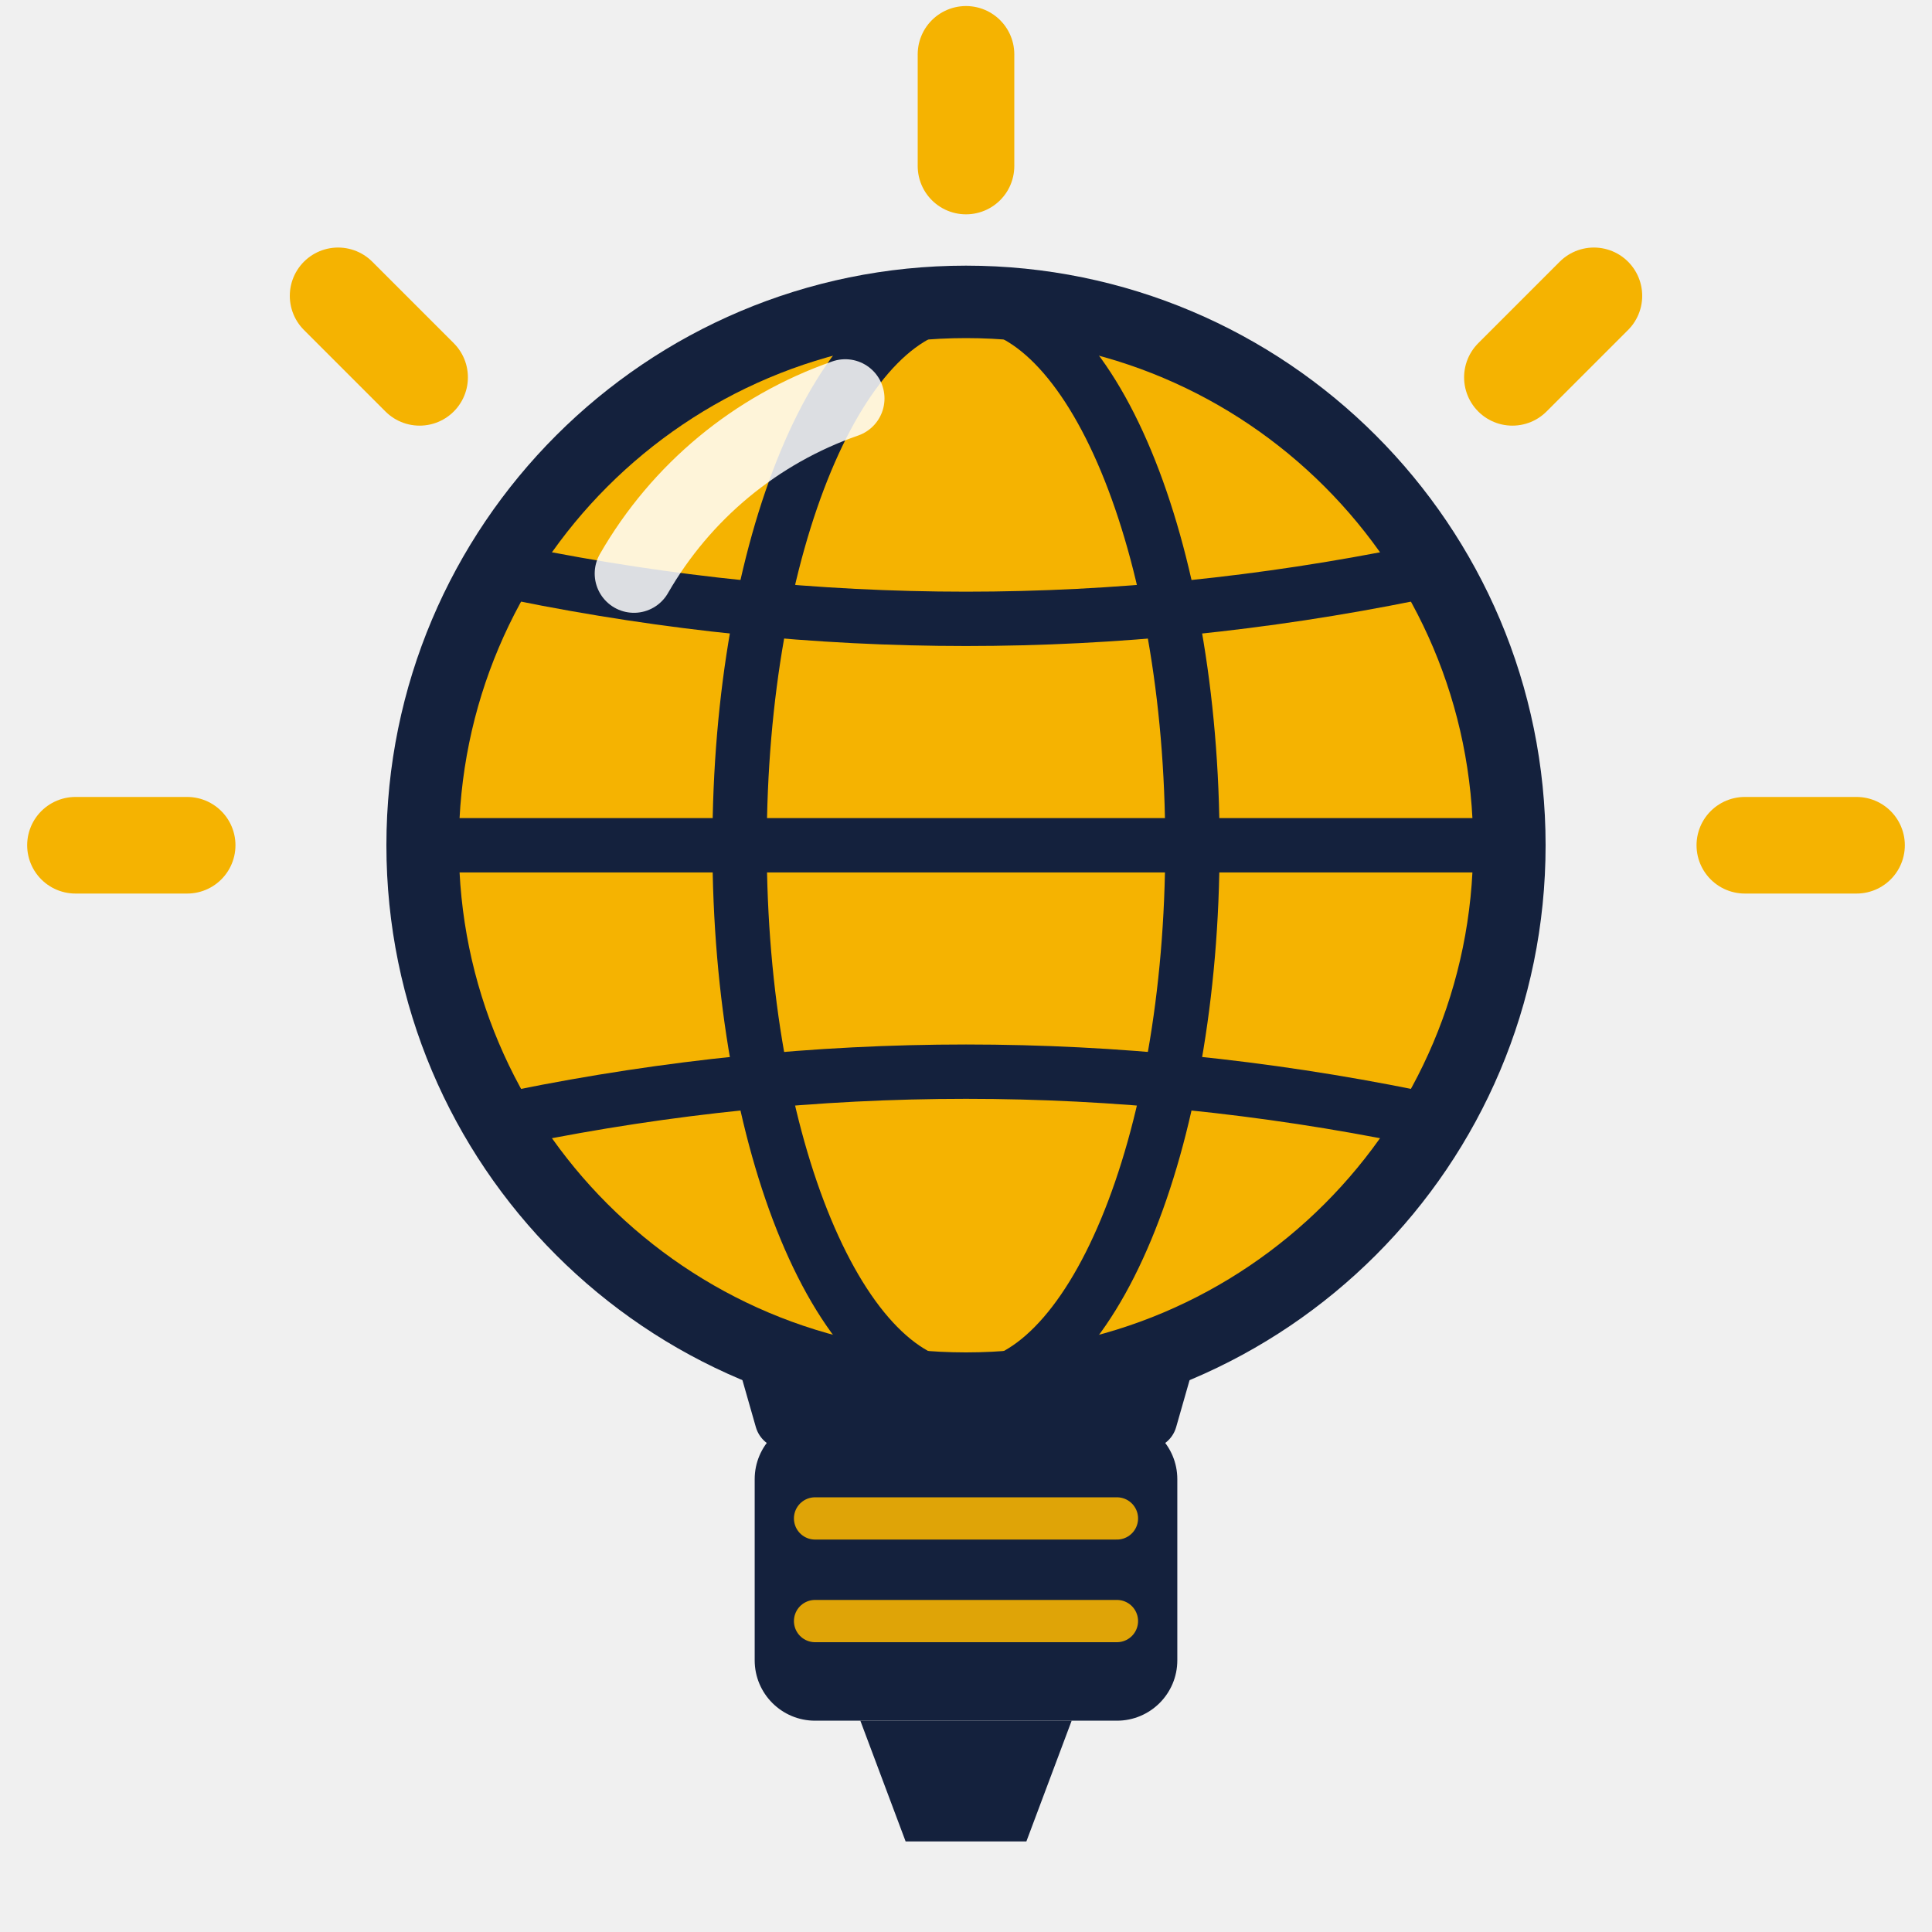
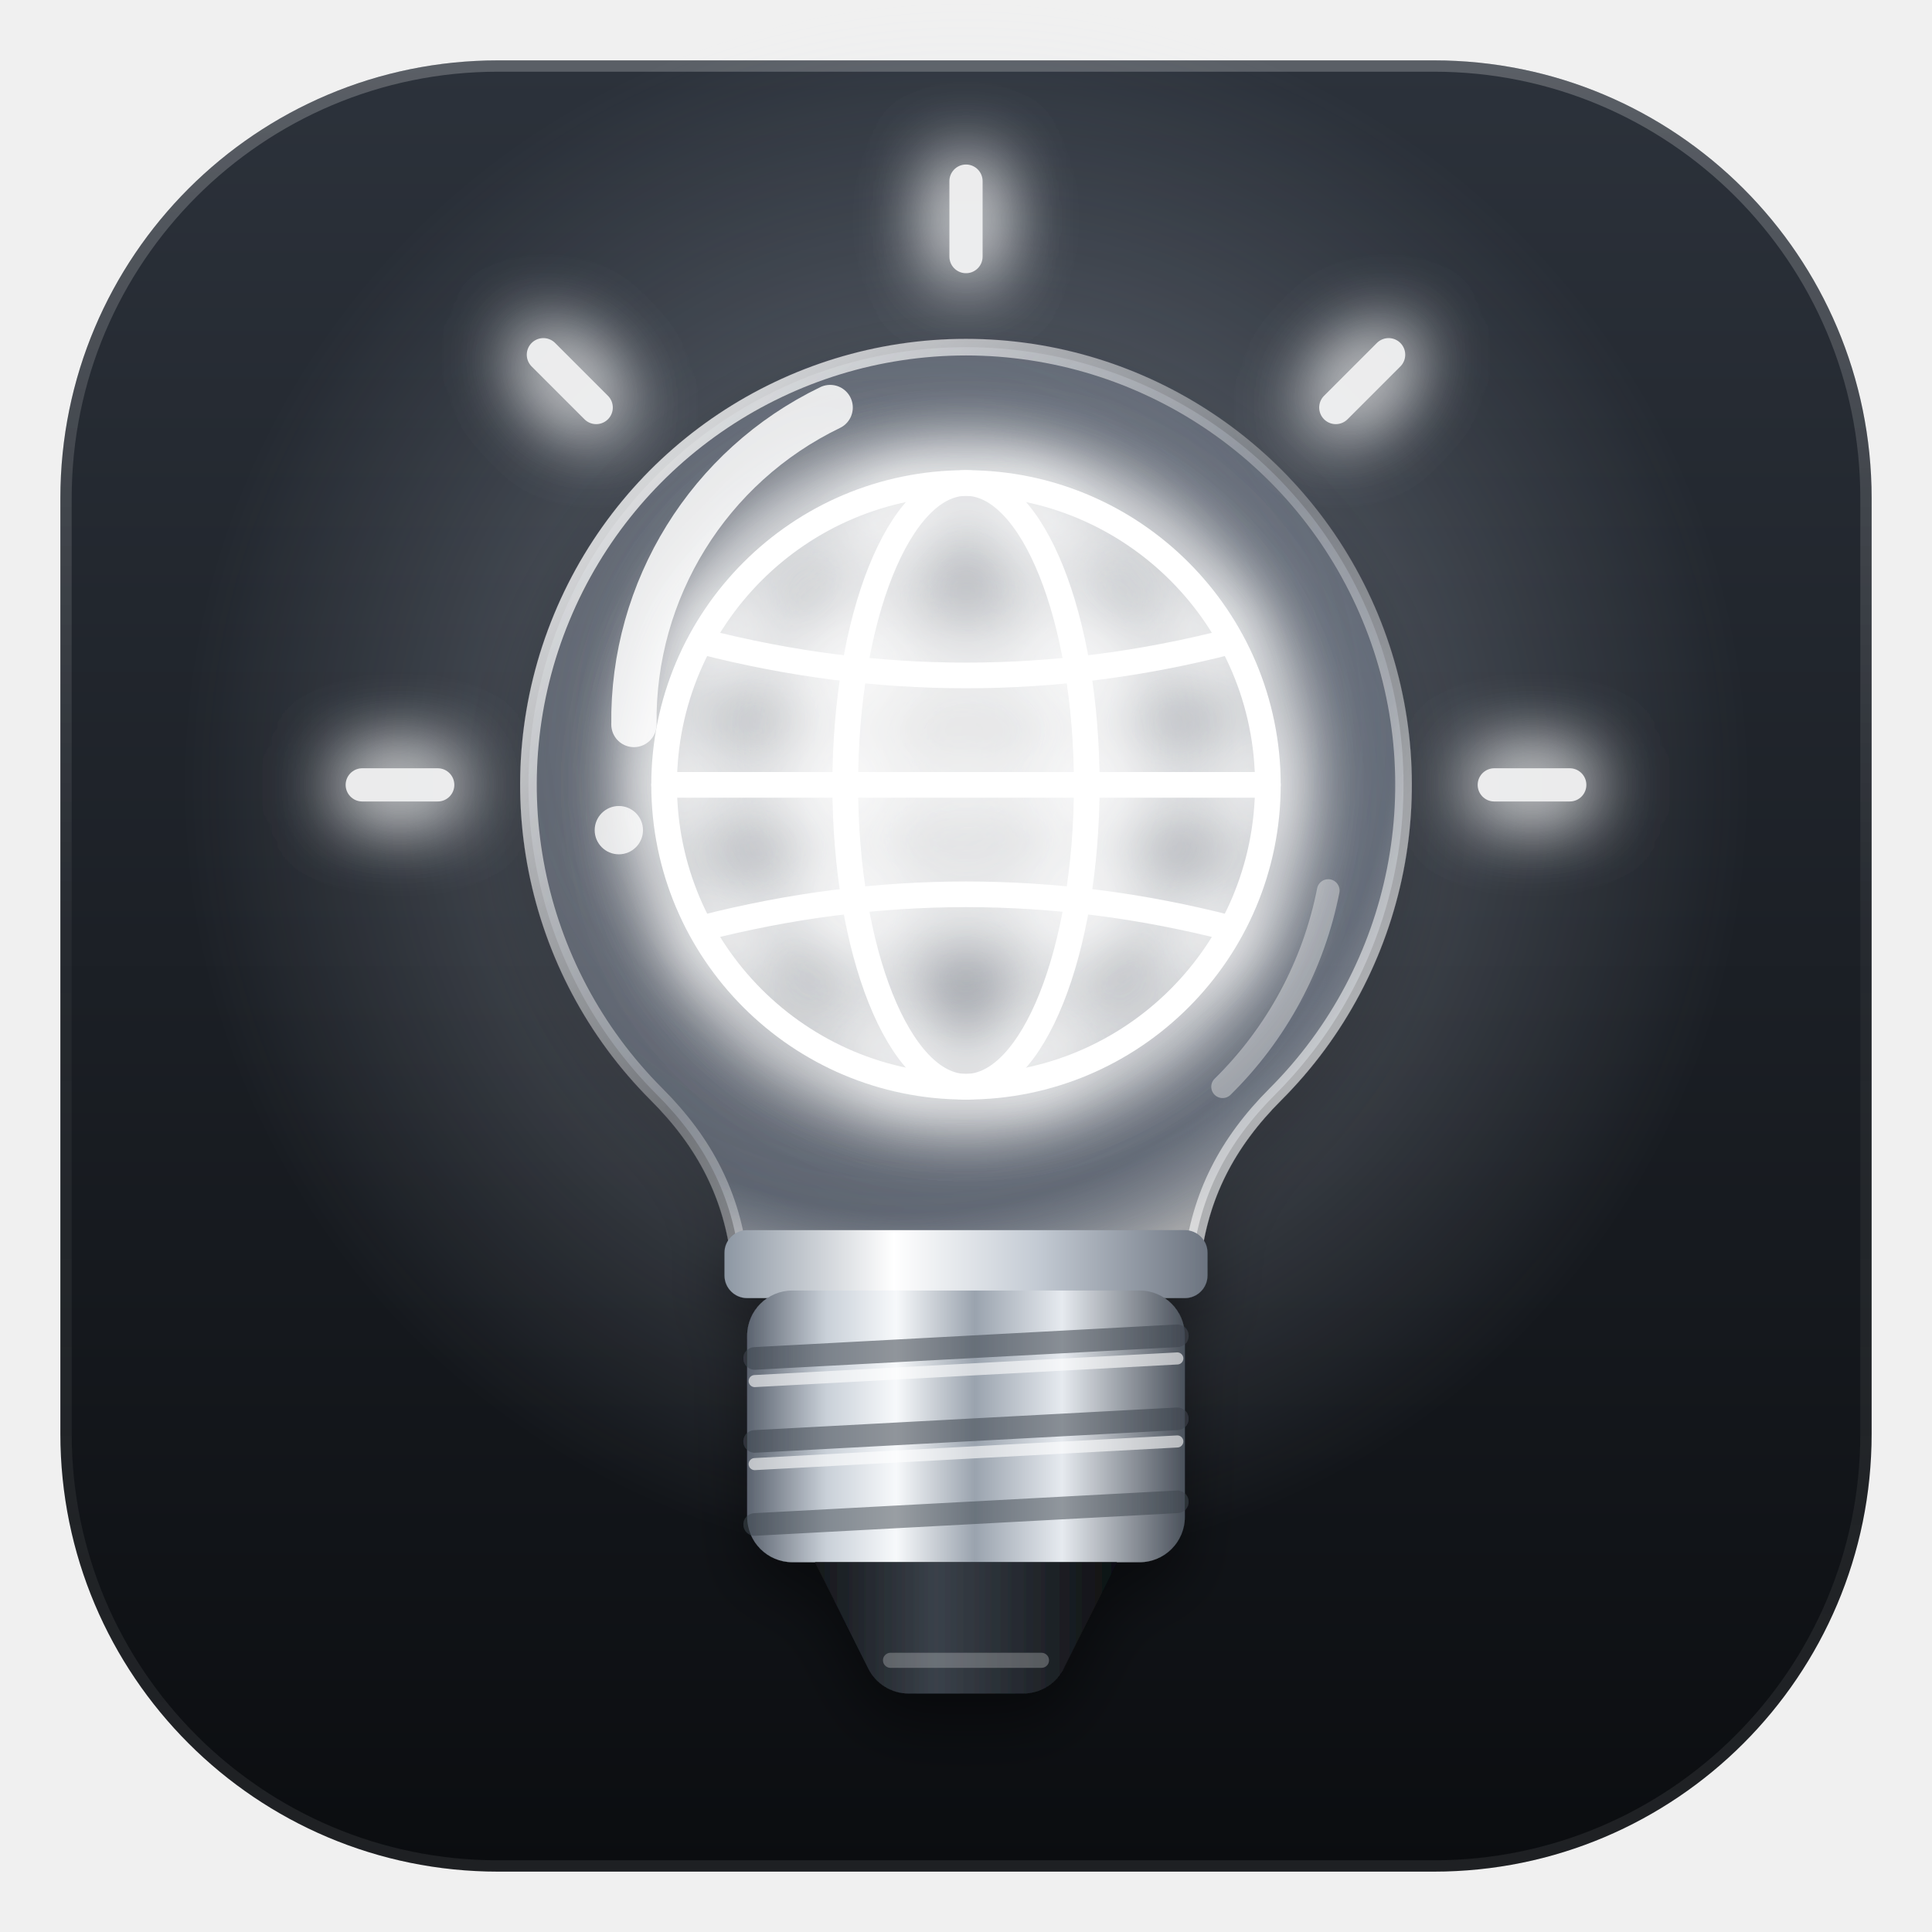
- <svg xmlns="http://www.w3.org/2000/svg" viewBox="0 0 64 64">
-   <g stroke="#f5b301" stroke-width="3.2" stroke-linecap="round">
-     <line x1="32" y1="1.8" x2="32" y2="5.5" />
-     <line x1="11.2" y1="9.8" x2="13.9" y2="12.5" />
-     <line x1="52.8" y1="9.8" x2="50.1" y2="12.5" />
-     <line x1="2.5" y1="28" x2="6.2" y2="28" />
-     <line x1="61.5" y1="28" x2="57.8" y2="28" />
+ <svg xmlns="http://www.w3.org/2000/svg" viewBox="0 0 256 256">
+   <defs>
+     <linearGradient id="badge" x1="0" y1="0" x2="0" y2="1">
+       <stop offset="0" stop-color="#2c323b" />
+       <stop offset="1" stop-color="#0b0d10" />
+     </linearGradient>
+     <linearGradient id="badgeEdge" x1="0" y1="0" x2="0" y2="1">
+       <stop offset="0" stop-color="#ffffff" stop-opacity=".22" />
+       <stop offset=".5" stop-color="#ffffff" stop-opacity=".04" />
+       <stop offset="1" stop-color="#ffffff" stop-opacity=".08" />
+     </linearGradient>
+     <radialGradient id="halo" cx="128" cy="104" r="104" gradientUnits="userSpaceOnUse">
+       <stop offset="0" stop-color="#ffffff" stop-opacity=".62" />
+       <stop offset=".45" stop-color="#e6efff" stop-opacity=".22" />
+       <stop offset="1" stop-color="#e6efff" stop-opacity="0" />
+     </radialGradient>
+     <radialGradient id="glass" cx="120" cy="96" r="76" gradientUnits="userSpaceOnUse">
+       <stop offset="0" stop-color="#ffffff" stop-opacity=".34" />
+       <stop offset=".55" stop-color="#dfeaff" stop-opacity=".16" />
+       <stop offset=".85" stop-color="#cddcf5" stop-opacity=".22" />
+       <stop offset="1" stop-color="#ffffff" stop-opacity=".5" />
+     </radialGradient>
+     <linearGradient id="rim" x1="0" y1="0" x2="1" y2="1">
+       <stop offset="0" stop-color="#ffffff" stop-opacity=".95" />
+       <stop offset=".5" stop-color="#ffffff" stop-opacity=".25" />
+       <stop offset="1" stop-color="#ffffff" stop-opacity=".7" />
+     </linearGradient>
+     <radialGradient id="core" cx="128" cy="100" r="40" gradientUnits="userSpaceOnUse">
+       <stop offset="0" stop-color="#ffffff" />
+       <stop offset=".6" stop-color="#ffffff" stop-opacity=".7" />
+       <stop offset="1" stop-color="#ffffff" stop-opacity="0" />
+     </radialGradient>
+     <linearGradient id="chrome" x1="0" y1="0" x2="1" y2="0">
+       <stop offset="0" stop-color="#5c6470" />
+       <stop offset=".18" stop-color="#c9d0d8" />
+       <stop offset=".34" stop-color="#f7f9fb" />
+       <stop offset=".52" stop-color="#9aa3ae" />
+       <stop offset=".72" stop-color="#e6eaef" />
+       <stop offset="1" stop-color="#4b525c" />
+     </linearGradient>
+     <linearGradient id="collar" x1="0" y1="0" x2="1" y2="0">
+       <stop offset="0" stop-color="#8d97a3" />
+       <stop offset=".35" stop-color="#ffffff" />
+       <stop offset=".65" stop-color="#c3cad3" />
+       <stop offset="1" stop-color="#6c7480" />
+     </linearGradient>
+     <linearGradient id="tip" x1="0" y1="0" x2="1" y2="0">
+       <stop offset="0" stop-color="#15181c" />
+       <stop offset=".4" stop-color="#3a414a" />
+       <stop offset="1" stop-color="#0e1013" />
+     </linearGradient>
+     <filter id="soft" x="-30%" y="-30%" width="160%" height="160%">
+       <feGaussianBlur stdDeviation="6" />
+     </filter>
+     <filter id="bloom" x="-50%" y="-50%" width="200%" height="200%">
+       <feGaussianBlur stdDeviation="5" result="wide" />
+       <feGaussianBlur stdDeviation="1.6" result="near" />
+       <feMerge>
+         <feMergeNode in="wide" />
+         <feMergeNode in="wide" />
+         <feMergeNode in="near" />
+         <feMergeNode in="SourceGraphic" />
+       </feMerge>
+     </filter>
+     <filter id="drop" x="-20%" y="-20%" width="140%" height="150%">
+       <feGaussianBlur in="SourceAlpha" stdDeviation="4" />
+       <feOffset dy="4" />
+       <feComponentTransfer>
+         <feFuncA type="linear" slope=".45" />
+       </feComponentTransfer>
+       <feMerge>
+         <feMergeNode />
+         <feMergeNode in="SourceGraphic" />
+       </feMerge>
+     </filter>
+     <clipPath id="globeClip">
+       <circle cx="128" cy="104" r="56" />
+     </clipPath>
+   </defs>
+   <rect x="8" y="8" width="240" height="240" rx="58" fill="url(#badge)" />
+   <rect x="8.75" y="8.75" width="238.5" height="238.5" rx="57.25" fill="none" stroke="url(#badgeEdge)" stroke-width="1.5" />
+   <circle cx="128" cy="104" r="104" fill="url(#halo)" />
+   <g stroke="#ffffff" stroke-linecap="round" stroke-width="4.4" opacity=".9" filter="url(#bloom)">
+     <line x1="128" y1="24" x2="128" y2="34" />
+     <line x1="72" y1="47" x2="79" y2="54" />
+     <line x1="184" y1="47" x2="177" y2="54" />
+     <line x1="48" y1="104" x2="58" y2="104" />
+     <line x1="208" y1="104" x2="198" y2="104" />
  </g>
-   <path d="M24 40 L26 47 H38 L40 40 Z" fill="#f5b301" stroke="#14213d" stroke-width="2" stroke-linejoin="round" />
-   <circle cx="32" cy="28" r="18" fill="#f5b301" stroke="#14213d" stroke-width="2.4" />
-   <g fill="none" stroke="#14213d" stroke-width="1.8" stroke-linecap="round">
-     <ellipse cx="32" cy="28" rx="7.5" ry="18" />
-     <line x1="14" y1="28" x2="50" y2="28" />
-     <path d="M17.2 19 Q32 22 46.8 19" />
-     <path d="M17.2 37 Q32 34 46.8 37" />
+   <g filter="url(#drop)">
+     <path d="M128 46a58 58 0 0 1 41 99c-6.5 6.5-10 13.5-11 22H98c-1-8.5-4.5-15.5-11-22A58 58 0 0 1 128 46z" fill="url(#glass)" />
+     <circle cx="128" cy="104" r="46" fill="url(#core)" opacity=".45" filter="url(#soft)" />
+     <g clip-path="url(#globeClip)" fill="none" stroke="#ffffff" stroke-width="3.4" stroke-linecap="round" filter="url(#bloom)">
+       <circle cx="128" cy="104" r="40" />
+       <ellipse cx="128" cy="104" rx="16" ry="40" />
+       <line x1="88" y1="104" x2="168" y2="104" />
+       <path d="M93 85q35 9 70 0" />
+       <path d="M93 123q35-9 70 0" />
+     </g>
+     <path d="M128 46a58 58 0 0 1 41 99c-6.5 6.5-10 13.5-11 22H98c-1-8.5-4.5-15.5-11-22A58 58 0 0 1 128 46z" fill="none" stroke="url(#rim)" stroke-width="2.2" />
+     <path d="M84 96a46 46 0 0 1 26-42" fill="none" stroke="#ffffff" stroke-width="6" stroke-linecap="round" opacity=".85" />
+     <circle cx="82" cy="110" r="3.2" fill="#ffffff" opacity=".8" />
+     <path d="M176 118a50 50 0 0 1-14 26" fill="none" stroke="#ffffff" stroke-width="3" stroke-linecap="round" opacity=".35" />
+     <rect x="96" y="163" width="64" height="9" rx="3" fill="url(#collar)" />
+     <rect x="99" y="171" width="58" height="36" rx="6" fill="url(#chrome)" />
+     <g fill="none" stroke-linecap="round">
+       <path d="M100 180l56 -3" stroke="#3d444d" stroke-opacity=".55" stroke-width="3" />
+       <path d="M100 183l56 -3" stroke="#ffffff" stroke-opacity=".6" stroke-width="1.6" />
+       <path d="M100 191l56 -3" stroke="#3d444d" stroke-opacity=".55" stroke-width="3" />
+       <path d="M100 194l56 -3" stroke="#ffffff" stroke-opacity=".6" stroke-width="1.6" />
+       <path d="M100 202l56 -3" stroke="#3d444d" stroke-opacity=".5" stroke-width="3" />
+     </g>
+     <path d="M108 207h40l-7 14a6 6 0 0 1-5.4 3.4h-15.2a6 6 0 0 1-5.4-3.4z" fill="url(#tip)" />
+     <path d="M118 220h20" stroke="#ffffff" stroke-opacity=".25" stroke-width="2" stroke-linecap="round" />
  </g>
-   <path d="M21 19 A13 13 0 0 1 28 13.2" fill="none" stroke="#fff" stroke-width="2.6" stroke-linecap="round" opacity=".85" />
-   <rect x="25" y="47" width="14" height="10" rx="2" fill="#14213d" />
-   <g stroke="#f5b301" stroke-width="1.4" stroke-linecap="round" opacity=".9">
-     <line x1="27" y1="50.3" x2="37" y2="50.3" />
-     <line x1="27" y1="53.7" x2="37" y2="53.7" />
-   </g>
-   <path d="M28.5 57 H35.5 L34 61 H30 Z" fill="#14213d" />
</svg>
